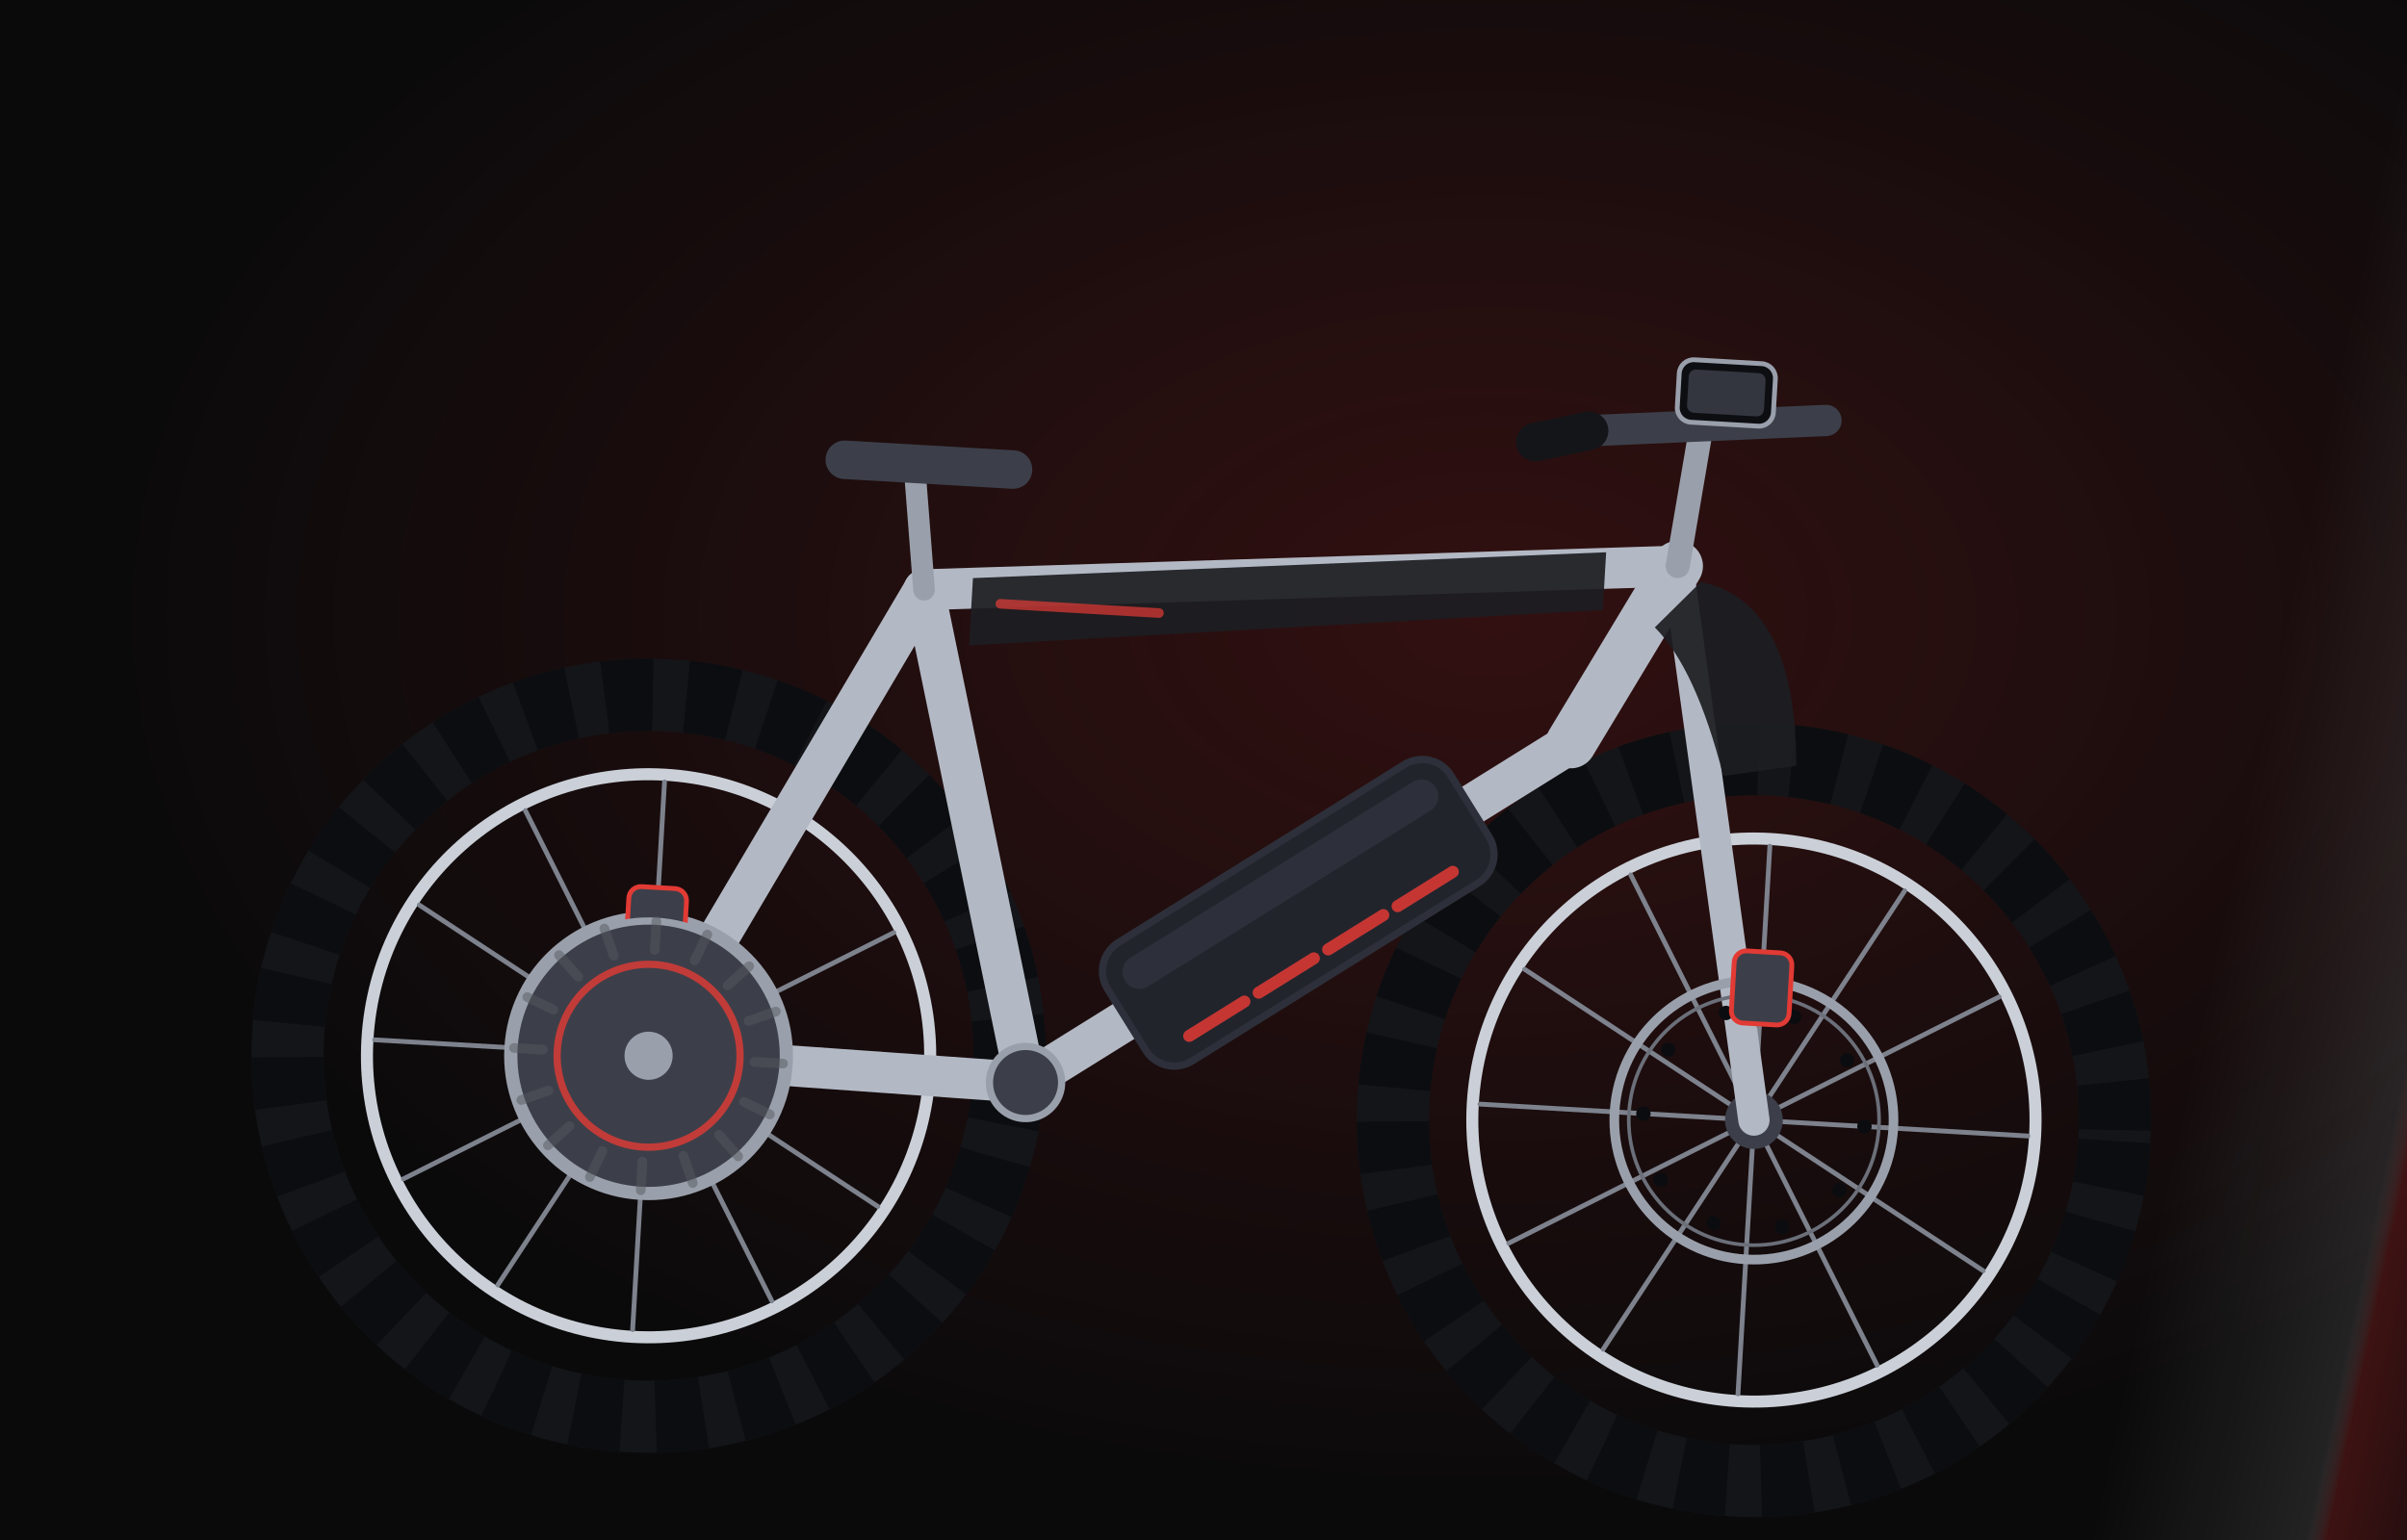
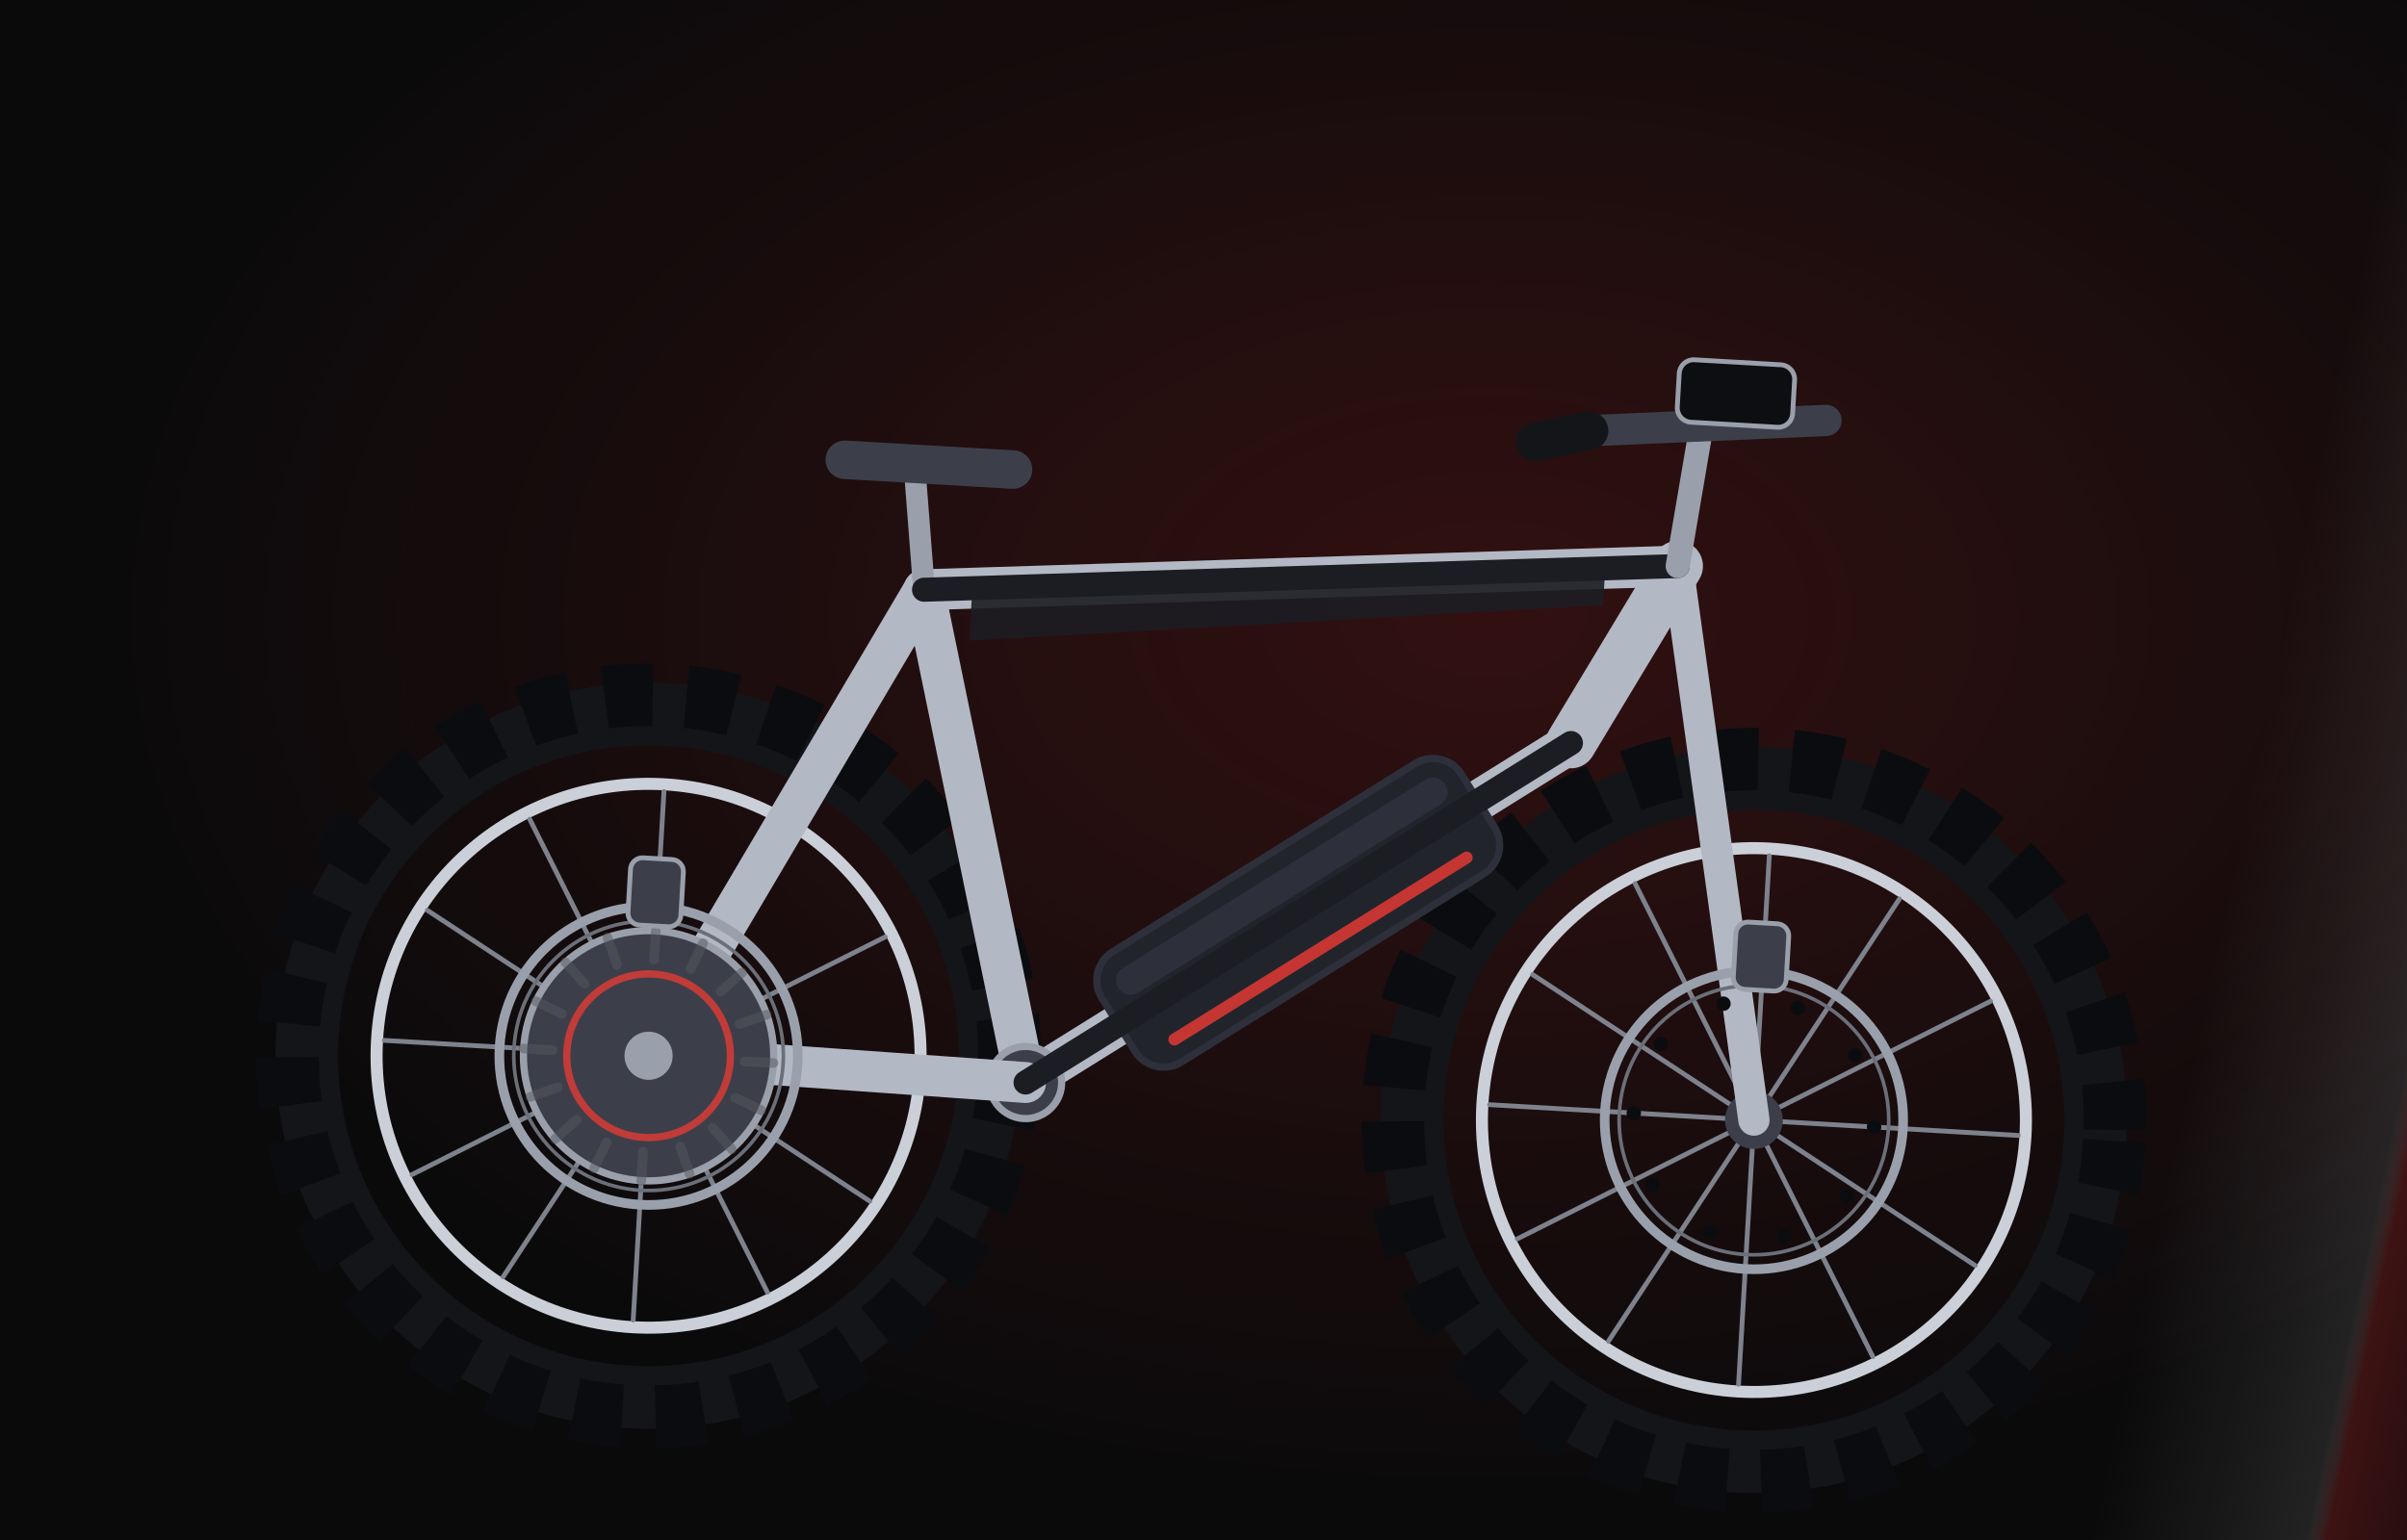
<svg xmlns="http://www.w3.org/2000/svg" viewBox="0 0 1000 640" width="1000" height="640">
  <defs>
    <radialGradient id="glow" cx="61.8%" cy="40%" r="58%">
      <stop offset="0%" stop-color="#d42a28" stop-opacity="0.20" />
      <stop offset="100%" stop-color="#d42a28" stop-opacity="0" />
    </radialGradient>
    <linearGradient id="sweep" x1="0" y1="0" x2="1" y2="0">
      <stop offset="0%" stop-color="#ffffff" stop-opacity="0" />
      <stop offset="50%" stop-color="#ffffff" stop-opacity="0.10" />
      <stop offset="55%" stop-color="#d42a28" stop-opacity="0.25" />
      <stop offset="100%" stop-color="#d42a28" stop-opacity="0" />
    </linearGradient>
  </defs>
  <rect width="1000" height="640" fill="#0a0a0b" />
  <rect width="1000" height="640" fill="url(#glow)" />
  <g transform="translate(500 350) rotate(3.33) scale(1.000) translate(-500 -350)">
+     <g opacity="1.000" transform="translate(0 0.0)" />
    <g opacity="1.000" transform="translate(0 0.0)">
-       <circle cx="275" cy="452" r="150" fill="none" stroke="#141519" stroke-width="30" />
-       <circle cx="275" cy="452" r="150" fill="none" stroke="#0c0d10" stroke-width="30" stroke-dasharray="20 14" />
-       <circle cx="275" cy="452" r="117" fill="none" stroke="#cbd0d8" stroke-width="5" />
-       <line x1="275" y1="452" x2="389" y2="452" stroke="#7d828d" stroke-width="2" stroke-linecap="round" />
-       <line x1="275" y1="452" x2="373.727" y2="509" stroke="#7d828d" stroke-width="2" stroke-linecap="round" />
-       <line x1="275" y1="452" x2="332" y2="550.727" stroke="#7d828d" stroke-width="2" stroke-linecap="round" />
-       <line x1="275" y1="452" x2="275" y2="566" stroke="#7d828d" stroke-width="2" stroke-linecap="round" />
-       <line x1="275" y1="452" x2="218" y2="550.727" stroke="#7d828d" stroke-width="2" stroke-linecap="round" />
-       <line x1="275" y1="452" x2="176.273" y2="509" stroke="#7d828d" stroke-width="2" stroke-linecap="round" />
-       <line x1="275" y1="452" x2="161" y2="452" stroke="#7d828d" stroke-width="2" stroke-linecap="round" />
-       <line x1="275" y1="452" x2="176.273" y2="395" stroke="#7d828d" stroke-width="2" stroke-linecap="round" />
-       <line x1="275" y1="452" x2="218" y2="353.273" stroke="#7d828d" stroke-width="2" stroke-linecap="round" />
-       <line x1="275" y1="452" x2="275" y2="338" stroke="#7d828d" stroke-width="2" stroke-linecap="round" />
-       <line x1="275" y1="452" x2="332" y2="353.273" stroke="#7d828d" stroke-width="2" stroke-linecap="round" />
-       <line x1="275" y1="452" x2="373.727" y2="395" stroke="#7d828d" stroke-width="2" stroke-linecap="round" />
+       <circle cx="275" cy="452" r="142" fill="none" stroke="#141519" stroke-width="26" />
+       <circle cx="275" cy="452" r="113" fill="none" stroke="#cbd0d8" stroke-width="5" />
+       <line x1="275" y1="452" x2="385" y2="452" stroke="#7d828d" stroke-width="2" stroke-linecap="round" />
+       <line x1="275" y1="452" x2="370.263" y2="507" stroke="#7d828d" stroke-width="2" stroke-linecap="round" />
+       <line x1="275" y1="452" x2="330" y2="547.263" stroke="#7d828d" stroke-width="2" stroke-linecap="round" />
+       <line x1="275" y1="452" x2="275" y2="562" stroke="#7d828d" stroke-width="2" stroke-linecap="round" />
+       <line x1="275" y1="452" x2="220" y2="547.263" stroke="#7d828d" stroke-width="2" stroke-linecap="round" />
+       <line x1="275" y1="452" x2="179.737" y2="507" stroke="#7d828d" stroke-width="2" stroke-linecap="round" />
+       <line x1="275" y1="452" x2="165" y2="452" stroke="#7d828d" stroke-width="2" stroke-linecap="round" />
+       <line x1="275" y1="452" x2="179.737" y2="397" stroke="#7d828d" stroke-width="2" stroke-linecap="round" />
+       <line x1="275" y1="452" x2="220" y2="356.737" stroke="#7d828d" stroke-width="2" stroke-linecap="round" />
+       <line x1="275" y1="452" x2="275" y2="342" stroke="#7d828d" stroke-width="2" stroke-linecap="round" />
+       <line x1="275" y1="452" x2="330" y2="356.737" stroke="#7d828d" stroke-width="2" stroke-linecap="round" />
+       <line x1="275" y1="452" x2="370.263" y2="397" stroke="#7d828d" stroke-width="2" stroke-linecap="round" />
      <circle cx="275" cy="452" r="12" fill="#3c3f49" />
-       <circle cx="735" cy="452" r="150" fill="none" stroke="#141519" stroke-width="30" />
-       <circle cx="735" cy="452" r="150" fill="none" stroke="#0c0d10" stroke-width="30" stroke-dasharray="20 14" />
-       <circle cx="735" cy="452" r="117" fill="none" stroke="#cbd0d8" stroke-width="5" />
-       <line x1="735" y1="452" x2="849" y2="452" stroke="#7d828d" stroke-width="2" stroke-linecap="round" />
-       <line x1="735" y1="452" x2="833.727" y2="509" stroke="#7d828d" stroke-width="2" stroke-linecap="round" />
-       <line x1="735" y1="452" x2="792" y2="550.727" stroke="#7d828d" stroke-width="2" stroke-linecap="round" />
-       <line x1="735" y1="452" x2="735" y2="566" stroke="#7d828d" stroke-width="2" stroke-linecap="round" />
-       <line x1="735" y1="452" x2="678" y2="550.727" stroke="#7d828d" stroke-width="2" stroke-linecap="round" />
-       <line x1="735" y1="452" x2="636.273" y2="509" stroke="#7d828d" stroke-width="2" stroke-linecap="round" />
-       <line x1="735" y1="452" x2="621" y2="452" stroke="#7d828d" stroke-width="2" stroke-linecap="round" />
-       <line x1="735" y1="452" x2="636.273" y2="395" stroke="#7d828d" stroke-width="2" stroke-linecap="round" />
-       <line x1="735" y1="452" x2="678" y2="353.273" stroke="#7d828d" stroke-width="2" stroke-linecap="round" />
-       <line x1="735" y1="452" x2="735" y2="338" stroke="#7d828d" stroke-width="2" stroke-linecap="round" />
-       <line x1="735" y1="452" x2="792" y2="353.273" stroke="#7d828d" stroke-width="2" stroke-linecap="round" />
-       <line x1="735" y1="452" x2="833.727" y2="395" stroke="#7d828d" stroke-width="2" stroke-linecap="round" />
+       <circle cx="735" cy="452" r="142" fill="none" stroke="#141519" stroke-width="26" />
+       <circle cx="735" cy="452" r="113" fill="none" stroke="#cbd0d8" stroke-width="5" />
+       <line x1="735" y1="452" x2="845" y2="452" stroke="#7d828d" stroke-width="2" stroke-linecap="round" />
+       <line x1="735" y1="452" x2="830.263" y2="507" stroke="#7d828d" stroke-width="2" stroke-linecap="round" />
+       <line x1="735" y1="452" x2="790" y2="547.263" stroke="#7d828d" stroke-width="2" stroke-linecap="round" />
+       <line x1="735" y1="452" x2="735" y2="562" stroke="#7d828d" stroke-width="2" stroke-linecap="round" />
+       <line x1="735" y1="452" x2="680" y2="547.263" stroke="#7d828d" stroke-width="2" stroke-linecap="round" />
+       <line x1="735" y1="452" x2="639.737" y2="507" stroke="#7d828d" stroke-width="2" stroke-linecap="round" />
+       <line x1="735" y1="452" x2="625" y2="452" stroke="#7d828d" stroke-width="2" stroke-linecap="round" />
+       <line x1="735" y1="452" x2="639.737" y2="397" stroke="#7d828d" stroke-width="2" stroke-linecap="round" />
+       <line x1="735" y1="452" x2="680" y2="356.737" stroke="#7d828d" stroke-width="2" stroke-linecap="round" />
+       <line x1="735" y1="452" x2="735" y2="342" stroke="#7d828d" stroke-width="2" stroke-linecap="round" />
+       <line x1="735" y1="452" x2="790" y2="356.737" stroke="#7d828d" stroke-width="2" stroke-linecap="round" />
+       <line x1="735" y1="452" x2="830.263" y2="397" stroke="#7d828d" stroke-width="2" stroke-linecap="round" />
      <circle cx="735" cy="452" r="12" fill="#3c3f49" />
+     </g>
+     <g opacity="1.000" transform="translate(0 0.0)">
+       <circle cx="275" cy="452" r="150" fill="none" stroke="#0b0c0f" stroke-width="26" stroke-dasharray="20 14" />
+       <circle cx="735" cy="452" r="150" fill="none" stroke="#0b0c0f" stroke-width="26" stroke-dasharray="20 14" />
    </g>
    <g opacity="1.000" transform="translate(0 0.0)">
      <line x1="432" y1="454" x2="650" y2="300" stroke="#b3b9c4" stroke-width="17" stroke-linecap="round" />
      <line x1="378" y1="252" x2="690" y2="224" stroke="#b3b9c4" stroke-width="17" stroke-linecap="round" />
      <line x1="432" y1="454" x2="378" y2="252" stroke="#b3b9c4" stroke-width="17" stroke-linecap="round" />
      <line x1="650" y1="300" x2="690" y2="224" stroke="#b3b9c4" stroke-width="21" stroke-linecap="round" />
+       <line x1="690" y1="224" x2="735" y2="452" stroke="#b3b9c4" stroke-width="13" stroke-linecap="round" />
+       <circle cx="432" cy="454" r="15" fill="#3c3f49" stroke="#9aa0ab" stroke-width="3" />
      <line x1="432" y1="454" x2="275" y2="452" stroke="#b3b9c4" stroke-width="17" stroke-linecap="round" />
      <line x1="275" y1="452" x2="378" y2="252" stroke="#b3b9c4" stroke-width="17" stroke-linecap="round" />
-       <line x1="690" y1="224" x2="735" y2="452" stroke="#b3b9c4" stroke-width="13" stroke-linecap="round" />
+     </g>
+     <g opacity="1.000" transform="translate(0 0.0)">
      <line x1="378" y1="252" x2="372" y2="208" stroke="#9aa0ab" stroke-width="9" stroke-linecap="round" />
      <rect x="334" y="192" width="86" height="16" rx="8" fill="#3c3f49" />
-       <circle cx="432" cy="454" r="15" fill="#3c3f49" stroke="#9aa0ab" stroke-width="3" />
    </g>
    <g opacity="1.000" transform="translate(0 0.0)">
-       <circle cx="735" cy="452" r="58" fill="none" stroke="#9aa0ab" stroke-width="4" />
-       <circle cx="735" cy="452" r="52" fill="none" stroke="#6b6f79" stroke-width="1.5" />
-       <circle cx="781" cy="452" r="3" fill="#0b0c0f" />
-       <circle cx="772.215" cy="479.038" r="3" fill="#0b0c0f" />
-       <circle cx="749.215" cy="495.749" r="3" fill="#0b0c0f" />
-       <circle cx="720.785" cy="495.749" r="3" fill="#0b0c0f" />
-       <circle cx="697.785" cy="479.038" r="3" fill="#0b0c0f" />
-       <circle cx="689" cy="452" r="3" fill="#0b0c0f" />
-       <circle cx="697.785" cy="424.962" r="3" fill="#0b0c0f" />
-       <circle cx="720.785" cy="408.251" r="3" fill="#0b0c0f" />
-       <circle cx="749.215" cy="408.251" r="3" fill="#0b0c0f" />
-       <circle cx="772.215" cy="424.962" r="3" fill="#0b0c0f" />
-       <rect x="723" y="382" width="24" height="30" rx="5" fill="#3c3f49" stroke="#e23a34" stroke-width="2" />
-       <circle cx="275" cy="452" r="58" fill="none" stroke="#9aa0ab" stroke-width="4" />
-       <circle cx="275" cy="452" r="52" fill="none" stroke="#6b6f79" stroke-width="1.5" />
-       <circle cx="321" cy="452" r="3" fill="#0b0c0f" />
-       <circle cx="312.215" cy="479.038" r="3" fill="#0b0c0f" />
-       <circle cx="289.215" cy="495.749" r="3" fill="#0b0c0f" />
-       <circle cx="260.785" cy="495.749" r="3" fill="#0b0c0f" />
-       <circle cx="237.785" cy="479.038" r="3" fill="#0b0c0f" />
-       <circle cx="229" cy="452" r="3" fill="#0b0c0f" />
-       <circle cx="237.785" cy="424.962" r="3" fill="#0b0c0f" />
-       <circle cx="260.785" cy="408.251" r="3" fill="#0b0c0f" />
-       <circle cx="289.215" cy="408.251" r="3" fill="#0b0c0f" />
-       <circle cx="312.215" cy="424.962" r="3" fill="#0b0c0f" />
-       <rect x="263" y="382" width="24" height="30" rx="5" fill="#3c3f49" stroke="#e23a34" stroke-width="2" />
+       <circle cx="735" cy="452" r="62" fill="none" stroke="#9aa0ab" stroke-width="4" />
+       <circle cx="735" cy="452" r="56" fill="none" stroke="#6b6f79" stroke-width="1.5" />
+       <circle cx="785" cy="452" r="3" fill="#0b0c0f" />
+       <circle cx="775.451" cy="481.389" r="3" fill="#0b0c0f" />
+       <circle cx="750.451" cy="499.553" r="3" fill="#0b0c0f" />
+       <circle cx="719.549" cy="499.553" r="3" fill="#0b0c0f" />
+       <circle cx="694.549" cy="481.389" r="3" fill="#0b0c0f" />
+       <circle cx="685" cy="452" r="3" fill="#0b0c0f" />
+       <circle cx="694.549" cy="422.611" r="3" fill="#0b0c0f" />
+       <circle cx="719.549" cy="404.447" r="3" fill="#0b0c0f" />
+       <circle cx="750.451" cy="404.447" r="3" fill="#0b0c0f" />
+       <circle cx="775.451" cy="422.611" r="3" fill="#0b0c0f" />
+       <circle cx="275" cy="452" r="62" fill="none" stroke="#9aa0ab" stroke-width="4" />
+       <circle cx="275" cy="452" r="56" fill="none" stroke="#6b6f79" stroke-width="1.5" />
+       <circle cx="325" cy="452" r="3" fill="#0b0c0f" />
+       <circle cx="315.451" cy="481.389" r="3" fill="#0b0c0f" />
+       <circle cx="290.451" cy="499.553" r="3" fill="#0b0c0f" />
+       <circle cx="259.549" cy="499.553" r="3" fill="#0b0c0f" />
+       <circle cx="234.549" cy="481.389" r="3" fill="#0b0c0f" />
+       <circle cx="225" cy="452" r="3" fill="#0b0c0f" />
+       <circle cx="234.549" cy="422.611" r="3" fill="#0b0c0f" />
+       <circle cx="259.549" cy="404.447" r="3" fill="#0b0c0f" />
+       <circle cx="290.451" cy="404.447" r="3" fill="#0b0c0f" />
+       <circle cx="315.451" cy="422.611" r="3" fill="#0b0c0f" />
    </g>
    <g opacity="1.000" transform="translate(0 0.0)">
      <g transform="translate(541 377) rotate(-35.23823)">
-         <rect x="-84" y="-29" width="168" height="58" rx="14" fill="#22242c" stroke="#2d303a" stroke-width="3" />
-         <rect x="-76" y="-21" width="152" height="14" rx="7" fill="#2d303a" />
-         <rect x="-68" y="17" width="32" height="5" rx="2.5" fill="#e23a34" opacity="0.85" />
-         <rect x="-34" y="17" width="32" height="5" rx="2.5" fill="#e23a34" opacity="0.85" />
-         <rect x="0" y="17" width="32" height="5" rx="2.5" fill="#e23a34" opacity="0.85" />
-         <rect x="34" y="17" width="32" height="5" rx="2.5" fill="#e23a34" opacity="0.85" />
+         <rect x="-88" y="-27" width="176" height="54" rx="14" fill="#22242c" stroke="#2d303a" stroke-width="3" />
+         <rect x="-80" y="-19" width="160" height="12" rx="6" fill="#2d303a" />
+         <rect x="-74" y="15" width="148" height="5" rx="2.5" fill="#e23a34" opacity="0.85" />
      </g>
    </g>
    <g opacity="1.000" transform="translate(0 0.0)">
-       <circle cx="275" cy="452" r="56" fill="#3c3f49" stroke="#9aa0ab" stroke-width="3" />
-       <line x1="319" y1="452" x2="331" y2="452" stroke="#54586180" stroke-width="4" stroke-linecap="round" />
-       <line x1="315.651" y1="468.838" x2="326.737" y2="473.43" stroke="#54586180" stroke-width="4" stroke-linecap="round" />
-       <line x1="306.113" y1="483.113" x2="314.598" y2="491.598" stroke="#54586180" stroke-width="4" stroke-linecap="round" />
-       <line x1="291.838" y1="492.651" x2="296.43" y2="503.737" stroke="#54586180" stroke-width="4" stroke-linecap="round" />
-       <line x1="275" y1="496" x2="275" y2="508" stroke="#54586180" stroke-width="4" stroke-linecap="round" />
-       <line x1="258.162" y1="492.651" x2="253.57" y2="503.737" stroke="#54586180" stroke-width="4" stroke-linecap="round" />
-       <line x1="243.887" y1="483.113" x2="235.402" y2="491.598" stroke="#54586180" stroke-width="4" stroke-linecap="round" />
-       <line x1="234.349" y1="468.838" x2="223.263" y2="473.43" stroke="#54586180" stroke-width="4" stroke-linecap="round" />
-       <line x1="231" y1="452" x2="219" y2="452" stroke="#54586180" stroke-width="4" stroke-linecap="round" />
-       <line x1="234.349" y1="435.162" x2="223.263" y2="430.57" stroke="#54586180" stroke-width="4" stroke-linecap="round" />
-       <line x1="243.887" y1="420.887" x2="235.402" y2="412.402" stroke="#54586180" stroke-width="4" stroke-linecap="round" />
-       <line x1="258.162" y1="411.349" x2="253.57" y2="400.263" stroke="#54586180" stroke-width="4" stroke-linecap="round" />
-       <line x1="275" y1="408" x2="275" y2="396" stroke="#54586180" stroke-width="4" stroke-linecap="round" />
-       <line x1="291.838" y1="411.349" x2="296.43" y2="400.263" stroke="#54586180" stroke-width="4" stroke-linecap="round" />
-       <line x1="306.113" y1="420.887" x2="314.598" y2="412.402" stroke="#54586180" stroke-width="4" stroke-linecap="round" />
-       <line x1="315.651" y1="435.162" x2="326.737" y2="430.57" stroke="#54586180" stroke-width="4" stroke-linecap="round" />
-       <circle cx="275" cy="452" r="38" fill="none" stroke="#e23a34" stroke-width="3" opacity="0.8" />
+       <circle cx="275" cy="452" r="52" fill="#3c3f49" stroke="#9aa0ab" stroke-width="3" />
+       <line x1="315" y1="452" x2="327" y2="452" stroke="#54586180" stroke-width="4" stroke-linecap="round" />
+       <line x1="311.955" y1="467.307" x2="323.042" y2="471.9" stroke="#54586180" stroke-width="4" stroke-linecap="round" />
+       <line x1="303.284" y1="480.284" x2="311.77" y2="488.77" stroke="#54586180" stroke-width="4" stroke-linecap="round" />
+       <line x1="290.307" y1="488.955" x2="294.9" y2="500.042" stroke="#54586180" stroke-width="4" stroke-linecap="round" />
+       <line x1="275" y1="492" x2="275" y2="504" stroke="#54586180" stroke-width="4" stroke-linecap="round" />
+       <line x1="259.693" y1="488.955" x2="255.1" y2="500.042" stroke="#54586180" stroke-width="4" stroke-linecap="round" />
+       <line x1="246.716" y1="480.284" x2="238.23" y2="488.77" stroke="#54586180" stroke-width="4" stroke-linecap="round" />
+       <line x1="238.045" y1="467.307" x2="226.958" y2="471.9" stroke="#54586180" stroke-width="4" stroke-linecap="round" />
+       <line x1="235" y1="452" x2="223" y2="452" stroke="#54586180" stroke-width="4" stroke-linecap="round" />
+       <line x1="238.045" y1="436.693" x2="226.958" y2="432.1" stroke="#54586180" stroke-width="4" stroke-linecap="round" />
+       <line x1="246.716" y1="423.716" x2="238.23" y2="415.23" stroke="#54586180" stroke-width="4" stroke-linecap="round" />
+       <line x1="259.693" y1="415.045" x2="255.1" y2="403.958" stroke="#54586180" stroke-width="4" stroke-linecap="round" />
+       <line x1="275" y1="412" x2="275" y2="400" stroke="#54586180" stroke-width="4" stroke-linecap="round" />
+       <line x1="290.307" y1="415.045" x2="294.9" y2="403.958" stroke="#54586180" stroke-width="4" stroke-linecap="round" />
+       <line x1="303.284" y1="423.716" x2="311.77" y2="415.23" stroke="#54586180" stroke-width="4" stroke-linecap="round" />
+       <line x1="311.955" y1="436.693" x2="323.042" y2="432.1" stroke="#54586180" stroke-width="4" stroke-linecap="round" />
+       <circle cx="275" cy="452" r="34" fill="none" stroke="#e23a34" stroke-width="3" opacity="0.8" />
      <circle cx="275" cy="452" r="10" fill="#9aa0ab" />
    </g>
    <g opacity="1.000" transform="translate(0 0.0)">
-       <path d="M398 246 L660 220 L660 244 L398 274 Z" fill="#1c1d22" opacity="0.92" />
-       <path d="M700 230 q40 6 44 74 l-30 6 q-14 -44 -32 -60 Z" fill="#1c1d22" opacity="0.92" />
-       <rect x="408" y="254" width="70" height="4" rx="2" fill="#e23a34" opacity="0.7" />
+       <rect x="723" y="370" width="22" height="28" rx="5" fill="#3c3f49" stroke="#9aa0ab" stroke-width="2" />
+       <rect x="263" y="370" width="22" height="28" rx="5" fill="#3c3f49" stroke="#9aa0ab" stroke-width="2" />
    </g>
+     <g opacity="1.000" transform="translate(0 0.0)">
+       <line x1="432" y1="454" x2="650" y2="300" stroke="#1c1d22" stroke-width="10" stroke-linecap="round" />
+       <line x1="378" y1="252" x2="690" y2="224" stroke="#1c1d22" stroke-width="10" stroke-linecap="round" />
+       <path d="M398 248 L660 222 L660 242 L398 272 Z" fill="#1c1d22" opacity="0.9" />
+     </g>
+     <g opacity="1.000" transform="translate(0 0.0)" />
+     <g opacity="1.000" transform="translate(0 0.0)" />
    <g opacity="1.000" transform="translate(0 0.0)">
      <line x1="690" y1="224" x2="696" y2="170" stroke="#9aa0ab" stroke-width="10" stroke-linecap="round" />
      <line x1="650" y1="170" x2="748" y2="160" stroke="#3c3f49" stroke-width="13" stroke-linecap="round" />
      <line x1="650" y1="170" x2="628" y2="176" stroke="#141519" stroke-width="16" stroke-linecap="round" />
-       <rect x="686" y="138" width="40" height="26" rx="6" fill="#0d0e12" stroke="#9aa0ab" stroke-width="2" />
-       <rect x="690" y="142" width="32" height="18" rx="3" fill="#33363f" opacity="1" />
+       <rect x="686" y="138" width="48" height="26" rx="6" fill="#0d0e12" stroke="#9aa0ab" stroke-width="2" />
    </g>
  </g>
  <g transform="translate(1094 0) skewX(-12)">
    <rect x="-90" y="-100" width="180" height="840" fill="url(#sweep)" />
  </g>
</svg>
